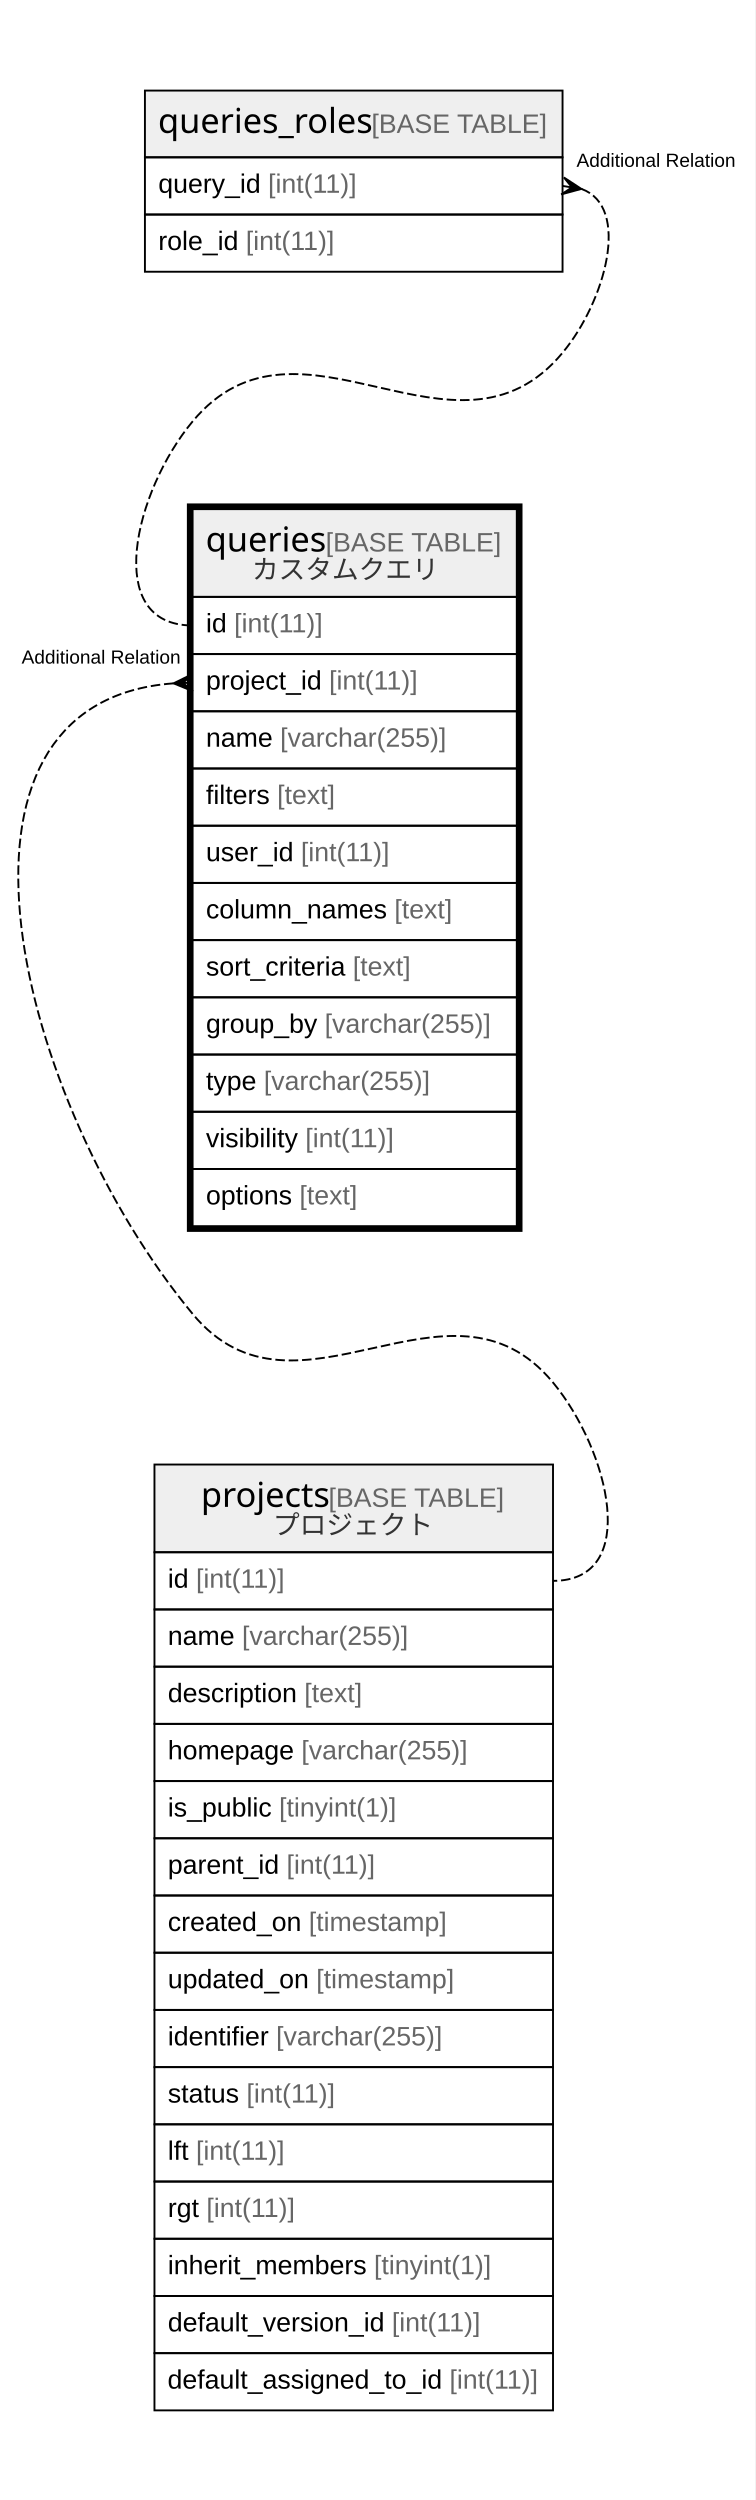
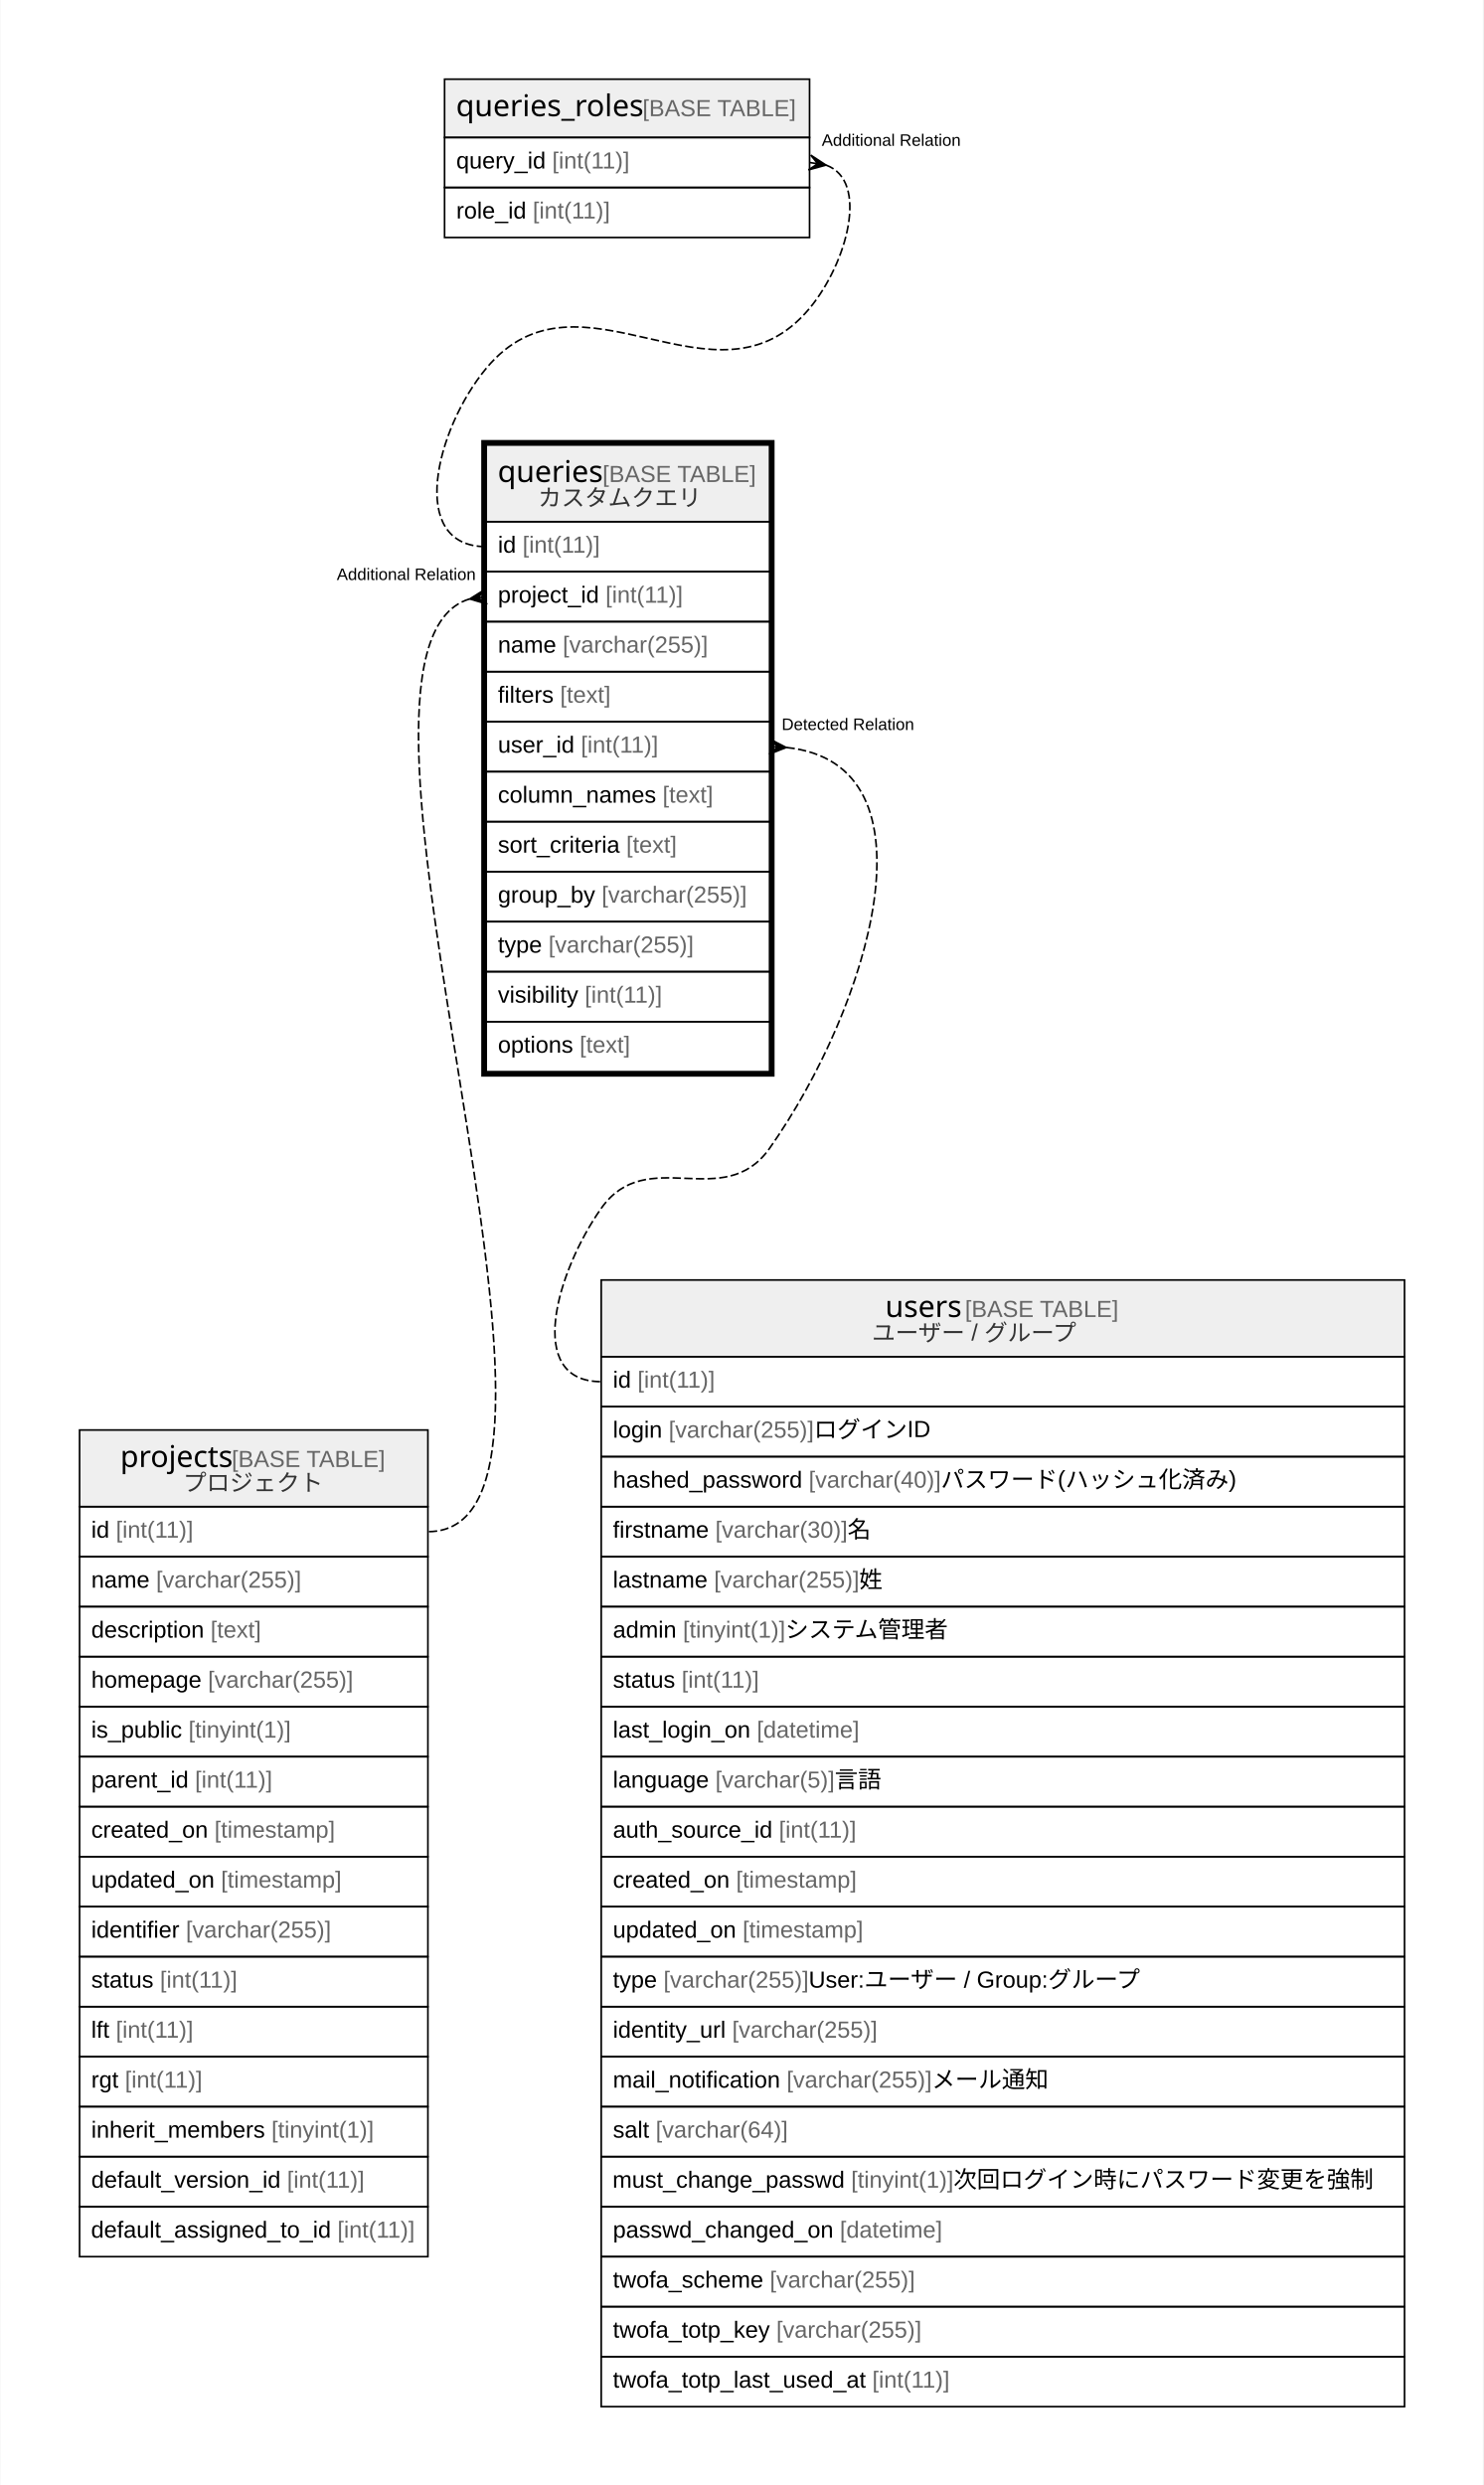
- <svg xmlns="http://www.w3.org/2000/svg" width="396pt" height="1311pt" viewBox="0.00 0.00 396.00 1311.00">
-   <g id="graph0" class="graph" transform="scale(1 1) rotate(0) translate(4 1307)">
-     <polygon fill="#ffffff" stroke="transparent" points="-4,4 -4,-1307 392,-1307 392,4 -4,4" />
+ <svg xmlns="http://www.w3.org/2000/svg" width="890pt" height="1491pt" viewBox="0.00 0.00 889.50 1491.00">
+   <g id="graph0" class="graph" transform="scale(1 1) rotate(0) translate(4 1487)">
+     <polygon fill="#ffffff" stroke="transparent" points="-4,4 -4,-1487 885.5,-1487 885.5,4 -4,4" />
    <g id="node1" class="node">
-       <polygon fill="#efefef" stroke="transparent" points="97,-994 97,-1040 267,-1040 267,-994 97,-994" />
-       <polygon fill="none" stroke="#000000" points="97,-994 97,-1040 267,-1040 267,-994 97,-994" />
-       <text text-anchor="start" x="103.868" y="-1017.8" font-family="Arial Bold" font-size="18.00" fill="#000000">queries</text>
-       <text text-anchor="start" x="162.879" y="-1017.8" font-family="Arial" font-size="14.00" fill="#000000"> </text>
-       <text text-anchor="start" x="166.769" y="-1017.8" font-family="Arial" font-size="14.00" fill="#666666">[BASE TABLE]</text>
-       <text text-anchor="start" x="128.093" y="-1003.4" font-family="Arial" font-size="14.00" fill="#333333">カスタムクエリ</text>
-       <polygon fill="none" stroke="#000000" points="97,-964 97,-994 267,-994 267,-964 97,-964" />
-       <text text-anchor="start" x="104" y="-975.4" font-family="Arial" font-size="14.00" fill="#000000">id </text>
-       <text text-anchor="start" x="118.78" y="-975.4" font-family="Arial" font-size="14.00" fill="#666666">[int(11)]</text>
-       <polygon fill="none" stroke="#000000" points="97,-934 97,-964 267,-964 267,-934 97,-934" />
-       <text text-anchor="start" x="104" y="-945.4" font-family="Arial" font-size="14.00" fill="#000000">project_id </text>
-       <text text-anchor="start" x="168.568" y="-945.4" font-family="Arial" font-size="14.00" fill="#666666">[int(11)]</text>
-       <polygon fill="none" stroke="#000000" points="97,-904 97,-934 267,-934 267,-904 97,-904" />
-       <text text-anchor="start" x="104" y="-915.4" font-family="Arial" font-size="14.00" fill="#000000">name </text>
-       <text text-anchor="start" x="142.899" y="-915.4" font-family="Arial" font-size="14.00" fill="#666666">[varchar(255)]</text>
-       <polygon fill="none" stroke="#000000" points="97,-874 97,-904 267,-904 267,-874 97,-874" />
-       <text text-anchor="start" x="104" y="-885.4" font-family="Arial" font-size="14.00" fill="#000000">filters </text>
-       <text text-anchor="start" x="141.328" y="-885.4" font-family="Arial" font-size="14.00" fill="#666666">[text]</text>
-       <polygon fill="none" stroke="#000000" points="97,-844 97,-874 267,-874 267,-844 97,-844" />
-       <text text-anchor="start" x="104" y="-855.4" font-family="Arial" font-size="14.00" fill="#000000">user_id </text>
-       <text text-anchor="start" x="153.788" y="-855.4" font-family="Arial" font-size="14.00" fill="#666666">[int(11)]</text>
-       <polygon fill="none" stroke="#000000" points="97,-814 97,-844 267,-844 267,-814 97,-814" />
-       <text text-anchor="start" x="104" y="-825.4" font-family="Arial" font-size="14.00" fill="#000000">column_names </text>
-       <text text-anchor="start" x="202.797" y="-825.4" font-family="Arial" font-size="14.00" fill="#666666">[text]</text>
-       <polygon fill="none" stroke="#000000" points="97,-784 97,-814 267,-814 267,-784 97,-784" />
-       <text text-anchor="start" x="104" y="-795.4" font-family="Arial" font-size="14.00" fill="#000000">sort_criteria </text>
-       <text text-anchor="start" x="180.997" y="-795.4" font-family="Arial" font-size="14.00" fill="#666666">[text]</text>
-       <polygon fill="none" stroke="#000000" points="97,-754 97,-784 267,-784 267,-754 97,-754" />
-       <text text-anchor="start" x="104" y="-765.4" font-family="Arial" font-size="14.00" fill="#000000">group_by </text>
-       <text text-anchor="start" x="166.247" y="-765.4" font-family="Arial" font-size="14.00" fill="#666666">[varchar(255)]</text>
-       <polygon fill="none" stroke="#000000" points="97,-724 97,-754 267,-754 267,-724 97,-724" />
-       <text text-anchor="start" x="104" y="-735.4" font-family="Arial" font-size="14.00" fill="#000000">type </text>
-       <text text-anchor="start" x="134.346" y="-735.4" font-family="Arial" font-size="14.00" fill="#666666">[varchar(255)]</text>
-       <polygon fill="none" stroke="#000000" points="97,-694 97,-724 267,-724 267,-694 97,-694" />
-       <text text-anchor="start" x="104" y="-705.4" font-family="Arial" font-size="14.00" fill="#000000">visibility </text>
-       <text text-anchor="start" x="156.097" y="-705.4" font-family="Arial" font-size="14.00" fill="#666666">[int(11)]</text>
-       <polygon fill="none" stroke="#000000" points="97,-664 97,-694 267,-694 267,-664 97,-664" />
-       <text text-anchor="start" x="104" y="-675.4" font-family="Arial" font-size="14.00" fill="#000000">options </text>
-       <text text-anchor="start" x="153.018" y="-675.4" font-family="Arial" font-size="14.00" fill="#666666">[text]</text>
-       <polygon fill="none" stroke="#000000" stroke-width="3" points="95.5,-662.5 95.5,-1041.5 268.5,-1041.5 268.5,-662.5 95.5,-662.5" />
+       <polygon fill="#efefef" stroke="transparent" points="287.5,-1174 287.5,-1220 457.5,-1220 457.5,-1174 287.5,-1174" />
+       <polygon fill="none" stroke="#000000" points="287.5,-1174 287.5,-1220 457.5,-1220 457.5,-1174 287.5,-1174" />
+       <text text-anchor="start" x="294.368" y="-1197.8" font-family="Arial Bold" font-size="18.00" fill="#000000">queries</text>
+       <text text-anchor="start" x="353.379" y="-1197.8" font-family="Arial" font-size="14.00" fill="#000000"> </text>
+       <text text-anchor="start" x="357.269" y="-1197.8" font-family="Arial" font-size="14.00" fill="#666666">[BASE TABLE]</text>
+       <text text-anchor="start" x="318.593" y="-1183.4" font-family="Arial" font-size="14.00" fill="#333333">カスタムクエリ</text>
+       <polygon fill="none" stroke="#000000" points="287.5,-1144 287.5,-1174 457.5,-1174 457.5,-1144 287.5,-1144" />
+       <text text-anchor="start" x="294.5" y="-1155.4" font-family="Arial" font-size="14.00" fill="#000000">id </text>
+       <text text-anchor="start" x="309.28" y="-1155.4" font-family="Arial" font-size="14.00" fill="#666666">[int(11)]</text>
+       <polygon fill="none" stroke="#000000" points="287.5,-1114 287.5,-1144 457.5,-1144 457.5,-1114 287.5,-1114" />
+       <text text-anchor="start" x="294.5" y="-1125.4" font-family="Arial" font-size="14.00" fill="#000000">project_id </text>
+       <text text-anchor="start" x="359.068" y="-1125.4" font-family="Arial" font-size="14.00" fill="#666666">[int(11)]</text>
+       <polygon fill="none" stroke="#000000" points="287.5,-1084 287.5,-1114 457.5,-1114 457.5,-1084 287.5,-1084" />
+       <text text-anchor="start" x="294.5" y="-1095.4" font-family="Arial" font-size="14.00" fill="#000000">name </text>
+       <text text-anchor="start" x="333.399" y="-1095.4" font-family="Arial" font-size="14.00" fill="#666666">[varchar(255)]</text>
+       <polygon fill="none" stroke="#000000" points="287.5,-1054 287.5,-1084 457.5,-1084 457.5,-1054 287.5,-1054" />
+       <text text-anchor="start" x="294.5" y="-1065.4" font-family="Arial" font-size="14.00" fill="#000000">filters </text>
+       <text text-anchor="start" x="331.828" y="-1065.4" font-family="Arial" font-size="14.00" fill="#666666">[text]</text>
+       <polygon fill="none" stroke="#000000" points="287.5,-1024 287.5,-1054 457.5,-1054 457.5,-1024 287.5,-1024" />
+       <text text-anchor="start" x="294.5" y="-1035.4" font-family="Arial" font-size="14.00" fill="#000000">user_id </text>
+       <text text-anchor="start" x="344.288" y="-1035.4" font-family="Arial" font-size="14.00" fill="#666666">[int(11)]</text>
+       <polygon fill="none" stroke="#000000" points="287.5,-994 287.5,-1024 457.5,-1024 457.5,-994 287.5,-994" />
+       <text text-anchor="start" x="294.5" y="-1005.4" font-family="Arial" font-size="14.00" fill="#000000">column_names </text>
+       <text text-anchor="start" x="393.297" y="-1005.4" font-family="Arial" font-size="14.00" fill="#666666">[text]</text>
+       <polygon fill="none" stroke="#000000" points="287.5,-964 287.5,-994 457.5,-994 457.5,-964 287.5,-964" />
+       <text text-anchor="start" x="294.5" y="-975.4" font-family="Arial" font-size="14.00" fill="#000000">sort_criteria </text>
+       <text text-anchor="start" x="371.497" y="-975.4" font-family="Arial" font-size="14.00" fill="#666666">[text]</text>
+       <polygon fill="none" stroke="#000000" points="287.5,-934 287.5,-964 457.5,-964 457.5,-934 287.5,-934" />
+       <text text-anchor="start" x="294.5" y="-945.4" font-family="Arial" font-size="14.00" fill="#000000">group_by </text>
+       <text text-anchor="start" x="356.747" y="-945.4" font-family="Arial" font-size="14.00" fill="#666666">[varchar(255)]</text>
+       <polygon fill="none" stroke="#000000" points="287.5,-904 287.5,-934 457.5,-934 457.5,-904 287.5,-904" />
+       <text text-anchor="start" x="294.5" y="-915.4" font-family="Arial" font-size="14.00" fill="#000000">type </text>
+       <text text-anchor="start" x="324.846" y="-915.4" font-family="Arial" font-size="14.00" fill="#666666">[varchar(255)]</text>
+       <polygon fill="none" stroke="#000000" points="287.5,-874 287.5,-904 457.5,-904 457.5,-874 287.5,-874" />
+       <text text-anchor="start" x="294.5" y="-885.4" font-family="Arial" font-size="14.00" fill="#000000">visibility </text>
+       <text text-anchor="start" x="346.597" y="-885.4" font-family="Arial" font-size="14.00" fill="#666666">[int(11)]</text>
+       <polygon fill="none" stroke="#000000" points="287.5,-844 287.5,-874 457.5,-874 457.5,-844 287.5,-844" />
+       <text text-anchor="start" x="294.5" y="-855.4" font-family="Arial" font-size="14.00" fill="#000000">options </text>
+       <text text-anchor="start" x="343.518" y="-855.4" font-family="Arial" font-size="14.00" fill="#666666">[text]</text>
+       <polygon fill="none" stroke="#000000" stroke-width="3" points="286,-842.5 286,-1221.5 459,-1221.5 459,-842.5 286,-842.5" />
    </g>
    <g id="node3" class="node">
-       <polygon fill="#efefef" stroke="transparent" points="77,-493 77,-539 286,-539 286,-493 77,-493" />
-       <polygon fill="none" stroke="#000000" points="77,-493 77,-539 286,-539 286,-493 77,-493" />
-       <text text-anchor="start" x="101.37" y="-516.8" font-family="Arial Bold" font-size="18.00" fill="#000000">projects</text>
-       <text text-anchor="start" x="164.377" y="-516.8" font-family="Arial" font-size="14.00" fill="#000000"> </text>
-       <text text-anchor="start" x="168.267" y="-516.8" font-family="Arial" font-size="14.00" fill="#666666">[BASE TABLE]</text>
-       <text text-anchor="start" x="139.127" y="-502.4" font-family="Arial" font-size="14.00" fill="#333333">プロジェクト</text>
-       <polygon fill="none" stroke="#000000" points="77,-463 77,-493 286,-493 286,-463 77,-463" />
-       <text text-anchor="start" x="84" y="-474.4" font-family="Arial" font-size="14.00" fill="#000000">id </text>
-       <text text-anchor="start" x="98.78" y="-474.4" font-family="Arial" font-size="14.00" fill="#666666">[int(11)]</text>
-       <polygon fill="none" stroke="#000000" points="77,-433 77,-463 286,-463 286,-433 77,-433" />
-       <text text-anchor="start" x="84" y="-444.4" font-family="Arial" font-size="14.00" fill="#000000">name </text>
-       <text text-anchor="start" x="122.899" y="-444.4" font-family="Arial" font-size="14.00" fill="#666666">[varchar(255)]</text>
-       <polygon fill="none" stroke="#000000" points="77,-403 77,-433 286,-433 286,-403 77,-403" />
-       <text text-anchor="start" x="84" y="-414.4" font-family="Arial" font-size="14.00" fill="#000000">description </text>
-       <text text-anchor="start" x="155.568" y="-414.4" font-family="Arial" font-size="14.00" fill="#666666">[text]</text>
-       <polygon fill="none" stroke="#000000" points="77,-373 77,-403 286,-403 286,-373 77,-373" />
-       <text text-anchor="start" x="84" y="-384.4" font-family="Arial" font-size="14.00" fill="#000000">homepage </text>
-       <text text-anchor="start" x="154.029" y="-384.4" font-family="Arial" font-size="14.00" fill="#666666">[varchar(255)]</text>
-       <polygon fill="none" stroke="#000000" points="77,-343 77,-373 286,-373 286,-343 77,-343" />
-       <text text-anchor="start" x="84" y="-354.4" font-family="Arial" font-size="14.00" fill="#000000">is_public </text>
-       <text text-anchor="start" x="142.341" y="-354.4" font-family="Arial" font-size="14.00" fill="#666666">[tinyint(1)]</text>
-       <polygon fill="none" stroke="#000000" points="77,-313 77,-343 286,-343 286,-313 77,-313" />
-       <text text-anchor="start" x="84" y="-324.4" font-family="Arial" font-size="14.00" fill="#000000">parent_id </text>
-       <text text-anchor="start" x="146.244" y="-324.4" font-family="Arial" font-size="14.00" fill="#666666">[int(11)]</text>
-       <polygon fill="none" stroke="#000000" points="77,-283 77,-313 286,-313 286,-283 77,-283" />
-       <text text-anchor="start" x="84" y="-294.4" font-family="Arial" font-size="14.00" fill="#000000">created_on </text>
-       <text text-anchor="start" x="157.92" y="-294.4" font-family="Arial" font-size="14.00" fill="#666666">[timestamp]</text>
-       <polygon fill="none" stroke="#000000" points="77,-253 77,-283 286,-283 286,-253 77,-253" />
-       <text text-anchor="start" x="84" y="-264.4" font-family="Arial" font-size="14.00" fill="#000000">updated_on </text>
-       <text text-anchor="start" x="161.825" y="-264.4" font-family="Arial" font-size="14.00" fill="#666666">[timestamp]</text>
-       <polygon fill="none" stroke="#000000" points="77,-223 77,-253 286,-253 286,-223 77,-223" />
-       <text text-anchor="start" x="84" y="-234.4" font-family="Arial" font-size="14.00" fill="#000000">identifier </text>
-       <text text-anchor="start" x="140.783" y="-234.4" font-family="Arial" font-size="14.00" fill="#666666">[varchar(255)]</text>
-       <polygon fill="none" stroke="#000000" points="77,-193 77,-223 286,-223 286,-193 77,-193" />
-       <text text-anchor="start" x="84" y="-204.4" font-family="Arial" font-size="14.00" fill="#000000">status </text>
-       <text text-anchor="start" x="125.237" y="-204.4" font-family="Arial" font-size="14.00" fill="#666666">[int(11)]</text>
-       <polygon fill="none" stroke="#000000" points="77,-163 77,-193 286,-193 286,-163 77,-163" />
-       <text text-anchor="start" x="84" y="-174.4" font-family="Arial" font-size="14.00" fill="#000000">lft </text>
-       <text text-anchor="start" x="98.778" y="-174.4" font-family="Arial" font-size="14.00" fill="#666666">[int(11)]</text>
-       <polygon fill="none" stroke="#000000" points="77,-133 77,-163 286,-163 286,-133 77,-133" />
-       <text text-anchor="start" x="84" y="-144.4" font-family="Arial" font-size="14.00" fill="#000000">rgt </text>
-       <text text-anchor="start" x="104.224" y="-144.4" font-family="Arial" font-size="14.00" fill="#666666">[int(11)]</text>
-       <polygon fill="none" stroke="#000000" points="77,-103 77,-133 286,-133 286,-103 77,-103" />
-       <text text-anchor="start" x="84" y="-114.4" font-family="Arial" font-size="14.00" fill="#000000">inherit_members </text>
-       <text text-anchor="start" x="192.115" y="-114.4" font-family="Arial" font-size="14.00" fill="#666666">[tinyint(1)]</text>
-       <polygon fill="none" stroke="#000000" points="77,-73 77,-103 286,-103 286,-73 77,-73" />
-       <text text-anchor="start" x="84" y="-84.4" font-family="Arial" font-size="14.00" fill="#000000">default_version_id </text>
-       <text text-anchor="start" x="201.478" y="-84.4" font-family="Arial" font-size="14.00" fill="#666666">[int(11)]</text>
-       <polygon fill="none" stroke="#000000" points="77,-43 77,-73 286,-73 286,-43 77,-43" />
-       <text text-anchor="start" x="83.857" y="-54.4" font-family="Arial" font-size="14.00" fill="#000000">default_assigned_to_id </text>
-       <text text-anchor="start" x="231.696" y="-54.4" font-family="Arial" font-size="14.00" fill="#666666">[int(11)]</text>
+       <polygon fill="#efefef" stroke="transparent" points="43.5,-583 43.5,-629 252.5,-629 252.5,-583 43.5,-583" />
+       <polygon fill="none" stroke="#000000" points="43.5,-583 43.5,-629 252.5,-629 252.5,-583 43.5,-583" />
+       <text text-anchor="start" x="67.87" y="-606.8" font-family="Arial Bold" font-size="18.00" fill="#000000">projects</text>
+       <text text-anchor="start" x="130.877" y="-606.8" font-family="Arial" font-size="14.00" fill="#000000"> </text>
+       <text text-anchor="start" x="134.767" y="-606.8" font-family="Arial" font-size="14.00" fill="#666666">[BASE TABLE]</text>
+       <text text-anchor="start" x="105.627" y="-592.4" font-family="Arial" font-size="14.00" fill="#333333">プロジェクト</text>
+       <polygon fill="none" stroke="#000000" points="43.5,-553 43.5,-583 252.5,-583 252.5,-553 43.5,-553" />
+       <text text-anchor="start" x="50.5" y="-564.4" font-family="Arial" font-size="14.00" fill="#000000">id </text>
+       <text text-anchor="start" x="65.28" y="-564.4" font-family="Arial" font-size="14.00" fill="#666666">[int(11)]</text>
+       <polygon fill="none" stroke="#000000" points="43.5,-523 43.5,-553 252.5,-553 252.5,-523 43.5,-523" />
+       <text text-anchor="start" x="50.5" y="-534.4" font-family="Arial" font-size="14.00" fill="#000000">name </text>
+       <text text-anchor="start" x="89.399" y="-534.4" font-family="Arial" font-size="14.00" fill="#666666">[varchar(255)]</text>
+       <polygon fill="none" stroke="#000000" points="43.5,-493 43.5,-523 252.5,-523 252.5,-493 43.5,-493" />
+       <text text-anchor="start" x="50.5" y="-504.4" font-family="Arial" font-size="14.00" fill="#000000">description </text>
+       <text text-anchor="start" x="122.068" y="-504.4" font-family="Arial" font-size="14.00" fill="#666666">[text]</text>
+       <polygon fill="none" stroke="#000000" points="43.5,-463 43.5,-493 252.5,-493 252.5,-463 43.5,-463" />
+       <text text-anchor="start" x="50.5" y="-474.4" font-family="Arial" font-size="14.00" fill="#000000">homepage </text>
+       <text text-anchor="start" x="120.529" y="-474.4" font-family="Arial" font-size="14.00" fill="#666666">[varchar(255)]</text>
+       <polygon fill="none" stroke="#000000" points="43.5,-433 43.5,-463 252.5,-463 252.5,-433 43.5,-433" />
+       <text text-anchor="start" x="50.5" y="-444.4" font-family="Arial" font-size="14.00" fill="#000000">is_public </text>
+       <text text-anchor="start" x="108.841" y="-444.4" font-family="Arial" font-size="14.00" fill="#666666">[tinyint(1)]</text>
+       <polygon fill="none" stroke="#000000" points="43.5,-403 43.5,-433 252.5,-433 252.5,-403 43.5,-403" />
+       <text text-anchor="start" x="50.5" y="-414.4" font-family="Arial" font-size="14.00" fill="#000000">parent_id </text>
+       <text text-anchor="start" x="112.744" y="-414.4" font-family="Arial" font-size="14.00" fill="#666666">[int(11)]</text>
+       <polygon fill="none" stroke="#000000" points="43.5,-373 43.5,-403 252.5,-403 252.5,-373 43.5,-373" />
+       <text text-anchor="start" x="50.5" y="-384.4" font-family="Arial" font-size="14.00" fill="#000000">created_on </text>
+       <text text-anchor="start" x="124.42" y="-384.4" font-family="Arial" font-size="14.00" fill="#666666">[timestamp]</text>
+       <polygon fill="none" stroke="#000000" points="43.5,-343 43.5,-373 252.5,-373 252.5,-343 43.5,-343" />
+       <text text-anchor="start" x="50.5" y="-354.4" font-family="Arial" font-size="14.00" fill="#000000">updated_on </text>
+       <text text-anchor="start" x="128.325" y="-354.4" font-family="Arial" font-size="14.00" fill="#666666">[timestamp]</text>
+       <polygon fill="none" stroke="#000000" points="43.5,-313 43.5,-343 252.5,-343 252.5,-313 43.5,-313" />
+       <text text-anchor="start" x="50.5" y="-324.4" font-family="Arial" font-size="14.00" fill="#000000">identifier </text>
+       <text text-anchor="start" x="107.283" y="-324.4" font-family="Arial" font-size="14.00" fill="#666666">[varchar(255)]</text>
+       <polygon fill="none" stroke="#000000" points="43.5,-283 43.5,-313 252.5,-313 252.5,-283 43.5,-283" />
+       <text text-anchor="start" x="50.5" y="-294.4" font-family="Arial" font-size="14.00" fill="#000000">status </text>
+       <text text-anchor="start" x="91.737" y="-294.4" font-family="Arial" font-size="14.00" fill="#666666">[int(11)]</text>
+       <polygon fill="none" stroke="#000000" points="43.5,-253 43.5,-283 252.5,-283 252.5,-253 43.5,-253" />
+       <text text-anchor="start" x="50.5" y="-264.4" font-family="Arial" font-size="14.00" fill="#000000">lft </text>
+       <text text-anchor="start" x="65.278" y="-264.4" font-family="Arial" font-size="14.00" fill="#666666">[int(11)]</text>
+       <polygon fill="none" stroke="#000000" points="43.5,-223 43.5,-253 252.5,-253 252.5,-223 43.5,-223" />
+       <text text-anchor="start" x="50.5" y="-234.4" font-family="Arial" font-size="14.00" fill="#000000">rgt </text>
+       <text text-anchor="start" x="70.724" y="-234.4" font-family="Arial" font-size="14.00" fill="#666666">[int(11)]</text>
+       <polygon fill="none" stroke="#000000" points="43.5,-193 43.5,-223 252.5,-223 252.5,-193 43.5,-193" />
+       <text text-anchor="start" x="50.5" y="-204.4" font-family="Arial" font-size="14.00" fill="#000000">inherit_members </text>
+       <text text-anchor="start" x="158.615" y="-204.4" font-family="Arial" font-size="14.00" fill="#666666">[tinyint(1)]</text>
+       <polygon fill="none" stroke="#000000" points="43.5,-163 43.5,-193 252.5,-193 252.5,-163 43.5,-163" />
+       <text text-anchor="start" x="50.5" y="-174.4" font-family="Arial" font-size="14.00" fill="#000000">default_version_id </text>
+       <text text-anchor="start" x="167.978" y="-174.4" font-family="Arial" font-size="14.00" fill="#666666">[int(11)]</text>
+       <polygon fill="none" stroke="#000000" points="43.5,-133 43.5,-163 252.5,-163 252.5,-133 43.5,-133" />
+       <text text-anchor="start" x="50.357" y="-144.4" font-family="Arial" font-size="14.00" fill="#000000">default_assigned_to_id </text>
+       <text text-anchor="start" x="198.196" y="-144.4" font-family="Arial" font-size="14.00" fill="#666666">[int(11)]</text>
    </g>
    <g id="edge2" class="edge">
-       <path fill="none" stroke="#000000" stroke-dasharray="5,2" d="M86.984,-948.645C-47.589,-938.854 5.41,-728.682 97,-618 151.515,-552.121 231.485,-647.879 286,-582 315.468,-546.389 332.222,-478 286,-478" />
-       <polygon fill="#000000" stroke="#000000" points="87.006,-948.646 96.841,-953.497 92.003,-948.823 97,-949 97,-949 97,-949 92.003,-948.823 97.159,-944.503 87.006,-948.646 87.006,-948.646" />
-       <text text-anchor="start" x="7.324" y="-959" font-family="Arial" font-size="10.00" fill="#000000">Additional Relation</text>
+       <path fill="none" stroke="#000000" stroke-dasharray="5,2" d="M277.379,-1127.584C174.886,-1096.61 373.75,-568 252.5,-568" />
+       <polygon fill="#000000" stroke="#000000" points="277.596,-1127.614 286.876,-1133.457 282.548,-1128.307 287.5,-1129 287.5,-1129 287.5,-1129 282.548,-1128.307 288.124,-1124.543 277.596,-1127.614 277.596,-1127.614" />
+       <text text-anchor="start" x="197.825" y="-1139" font-family="Arial" font-size="10.00" fill="#000000">Additional Relation</text>
+     </g>
+     <g id="node4" class="node">
+       <polygon fill="#efefef" stroke="transparent" points="356.5,-673 356.5,-719 838.5,-719 838.5,-673 356.5,-673" />
+       <polygon fill="none" stroke="#000000" points="356.5,-673 356.5,-719 838.5,-719 838.5,-673 356.5,-673" />
+       <text text-anchor="start" x="526.871" y="-696.8" font-family="Arial Bold" font-size="18.00" fill="#000000">users</text>
+       <text text-anchor="start" x="570.875" y="-696.8" font-family="Arial" font-size="14.00" fill="#000000"> </text>
+       <text text-anchor="start" x="574.766" y="-696.8" font-family="Arial" font-size="14.00" fill="#666666">[BASE TABLE]</text>
+       <text text-anchor="start" x="518.956" y="-682.4" font-family="Arial" font-size="14.00" fill="#333333">ユーザー / グループ</text>
+       <polygon fill="none" stroke="#000000" points="356.5,-643 356.5,-673 838.5,-673 838.5,-643 356.5,-643" />
+       <text text-anchor="start" x="363.5" y="-654.4" font-family="Arial" font-size="14.00" fill="#000000">id </text>
+       <text text-anchor="start" x="378.28" y="-654.4" font-family="Arial" font-size="14.00" fill="#666666">[int(11)]</text>
+       <polygon fill="none" stroke="#000000" points="356.5,-613 356.5,-643 838.5,-643 838.5,-613 356.5,-613" />
+       <text text-anchor="start" x="363.5" y="-624.4" font-family="Arial" font-size="14.00" fill="#000000">login </text>
+       <text text-anchor="start" x="396.952" y="-624.4" font-family="Arial" font-size="14.00" fill="#666666">[varchar(255)]</text>
+       <text text-anchor="start" x="484.071" y="-624.4" font-family="Arial" font-size="14.00" fill="#000000"> ログインID</text>
+       <polygon fill="none" stroke="#000000" points="356.5,-583 356.5,-613 838.5,-613 838.5,-583 356.5,-583" />
+       <text text-anchor="start" x="363.5" y="-594.4" font-family="Arial" font-size="14.00" fill="#000000">hashed_password </text>
+       <text text-anchor="start" x="480.984" y="-594.4" font-family="Arial" font-size="14.00" fill="#666666">[varchar(40)]</text>
+       <text text-anchor="start" x="560.32" y="-594.4" font-family="Arial" font-size="14.00" fill="#000000"> パスワード(ハッシュ化済み)</text>
+       <polygon fill="none" stroke="#000000" points="356.5,-553 356.5,-583 838.5,-583 838.5,-553 356.5,-553" />
+       <text text-anchor="start" x="363.5" y="-564.4" font-family="Arial" font-size="14.00" fill="#000000">firstname </text>
+       <text text-anchor="start" x="424.947" y="-564.4" font-family="Arial" font-size="14.00" fill="#666666">[varchar(30)]</text>
+       <text text-anchor="start" x="504.284" y="-564.4" font-family="Arial" font-size="14.00" fill="#000000"> 名</text>
+       <polygon fill="none" stroke="#000000" points="356.5,-523 356.5,-553 838.5,-553 838.5,-523 356.5,-523" />
+       <text text-anchor="start" x="363.5" y="-534.4" font-family="Arial" font-size="14.00" fill="#000000">lastname </text>
+       <text text-anchor="start" x="424.179" y="-534.4" font-family="Arial" font-size="14.00" fill="#666666">[varchar(255)]</text>
+       <text text-anchor="start" x="511.298" y="-534.4" font-family="Arial" font-size="14.00" fill="#000000"> 姓</text>
+       <polygon fill="none" stroke="#000000" points="356.5,-493 356.5,-523 838.5,-523 838.5,-493 356.5,-493" />
+       <text text-anchor="start" x="363.5" y="-504.4" font-family="Arial" font-size="14.00" fill="#000000">admin </text>
+       <text text-anchor="start" x="405.506" y="-504.4" font-family="Arial" font-size="14.00" fill="#666666">[tinyint(1)]</text>
+       <text text-anchor="start" x="466.95" y="-504.4" font-family="Arial" font-size="14.00" fill="#000000"> システム管理者</text>
+       <polygon fill="none" stroke="#000000" points="356.5,-463 356.5,-493 838.5,-493 838.5,-463 356.5,-463" />
+       <text text-anchor="start" x="363.5" y="-474.4" font-family="Arial" font-size="14.00" fill="#000000">status </text>
+       <text text-anchor="start" x="404.737" y="-474.4" font-family="Arial" font-size="14.00" fill="#666666">[int(11)]</text>
+       <polygon fill="none" stroke="#000000" points="356.5,-433 356.5,-463 838.5,-463 838.5,-433 356.5,-433" />
+       <text text-anchor="start" x="363.5" y="-444.4" font-family="Arial" font-size="14.00" fill="#000000">last_login_on </text>
+       <text text-anchor="start" x="449.862" y="-444.4" font-family="Arial" font-size="14.00" fill="#666666">[datetime]</text>
+       <polygon fill="none" stroke="#000000" points="356.5,-403 356.5,-433 838.5,-433 838.5,-403 356.5,-403" />
+       <text text-anchor="start" x="363.5" y="-414.4" font-family="Arial" font-size="14.00" fill="#000000">language </text>
+       <text text-anchor="start" x="424.975" y="-414.4" font-family="Arial" font-size="14.00" fill="#666666">[varchar(5)]</text>
+       <text text-anchor="start" x="496.529" y="-414.4" font-family="Arial" font-size="14.00" fill="#000000"> 言語</text>
+       <polygon fill="none" stroke="#000000" points="356.5,-373 356.5,-403 838.5,-403 838.5,-373 356.5,-373" />
+       <text text-anchor="start" x="363.5" y="-384.4" font-family="Arial" font-size="14.00" fill="#000000">auth_source_id </text>
+       <text text-anchor="start" x="463.092" y="-384.4" font-family="Arial" font-size="14.00" fill="#666666">[int(11)]</text>
+       <polygon fill="none" stroke="#000000" points="356.5,-343 356.5,-373 838.5,-373 838.5,-343 356.5,-343" />
+       <text text-anchor="start" x="363.5" y="-354.4" font-family="Arial" font-size="14.00" fill="#000000">created_on </text>
+       <text text-anchor="start" x="437.42" y="-354.4" font-family="Arial" font-size="14.00" fill="#666666">[timestamp]</text>
+       <polygon fill="none" stroke="#000000" points="356.5,-313 356.5,-343 838.5,-343 838.5,-313 356.5,-313" />
+       <text text-anchor="start" x="363.5" y="-324.4" font-family="Arial" font-size="14.00" fill="#000000">updated_on </text>
+       <text text-anchor="start" x="441.325" y="-324.4" font-family="Arial" font-size="14.00" fill="#666666">[timestamp]</text>
+       <polygon fill="none" stroke="#000000" points="356.5,-283 356.5,-313 838.5,-313 838.5,-283 356.5,-283" />
+       <text text-anchor="start" x="363.5" y="-294.4" font-family="Arial" font-size="14.00" fill="#000000">type </text>
+       <text text-anchor="start" x="393.846" y="-294.4" font-family="Arial" font-size="14.00" fill="#666666">[varchar(255)]</text>
+       <text text-anchor="start" x="480.966" y="-294.4" font-family="Arial" font-size="14.00" fill="#000000"> User:ユーザー / Group:グループ</text>
+       <polygon fill="none" stroke="#000000" points="356.5,-253 356.5,-283 838.5,-283 838.5,-253 356.5,-253" />
+       <text text-anchor="start" x="363.5" y="-264.4" font-family="Arial" font-size="14.00" fill="#000000">identity_url </text>
+       <text text-anchor="start" x="435.065" y="-264.4" font-family="Arial" font-size="14.00" fill="#666666">[varchar(255)]</text>
+       <polygon fill="none" stroke="#000000" points="356.5,-223 356.5,-253 838.5,-253 838.5,-223 356.5,-223" />
+       <text text-anchor="start" x="363.5" y="-234.4" font-family="Arial" font-size="14.00" fill="#000000">mail_notification </text>
+       <text text-anchor="start" x="467.734" y="-234.4" font-family="Arial" font-size="14.00" fill="#666666">[varchar(255)]</text>
+       <text text-anchor="start" x="554.853" y="-234.4" font-family="Arial" font-size="14.00" fill="#000000"> メール通知</text>
+       <polygon fill="none" stroke="#000000" points="356.5,-193 356.5,-223 838.5,-223 838.5,-193 356.5,-193" />
+       <text text-anchor="start" x="363.5" y="-204.4" font-family="Arial" font-size="14.00" fill="#000000">salt </text>
+       <text text-anchor="start" x="389.17" y="-204.4" font-family="Arial" font-size="14.00" fill="#666666">[varchar(64)]</text>
+       <polygon fill="none" stroke="#000000" points="356.5,-163 356.5,-193 838.5,-193 838.5,-163 356.5,-163" />
+       <text text-anchor="start" x="363.265" y="-174.4" font-family="Arial" font-size="14.00" fill="#000000">must_change_passwd </text>
+       <text text-anchor="start" x="506.422" y="-174.4" font-family="Arial" font-size="14.00" fill="#666666">[tinyint(1)]</text>
+       <text text-anchor="start" x="567.866" y="-174.4" font-family="Arial" font-size="14.00" fill="#000000"> 次回ログイン時にパスワード変更を強制</text>
+       <polygon fill="none" stroke="#000000" points="356.5,-133 356.5,-163 838.5,-163 838.5,-133 356.5,-133" />
+       <text text-anchor="start" x="363.5" y="-144.4" font-family="Arial" font-size="14.00" fill="#000000">passwd_changed_on </text>
+       <text text-anchor="start" x="499.671" y="-144.4" font-family="Arial" font-size="14.00" fill="#666666">[datetime]</text>
+       <polygon fill="none" stroke="#000000" points="356.5,-103 356.5,-133 838.5,-133 838.5,-103 356.5,-103" />
+       <text text-anchor="start" x="363.5" y="-114.4" font-family="Arial" font-size="14.00" fill="#000000">twofa_scheme </text>
+       <text text-anchor="start" x="457.635" y="-114.4" font-family="Arial" font-size="14.00" fill="#666666">[varchar(255)]</text>
+       <polygon fill="none" stroke="#000000" points="356.5,-73 356.5,-103 838.5,-103 838.5,-73 356.5,-73" />
+       <text text-anchor="start" x="363.5" y="-84.4" font-family="Arial" font-size="14.00" fill="#000000">twofa_totp_key </text>
+       <text text-anchor="start" x="461.538" y="-84.4" font-family="Arial" font-size="14.00" fill="#666666">[varchar(255)]</text>
+       <polygon fill="none" stroke="#000000" points="356.5,-43 356.5,-73 838.5,-73 838.5,-43 356.5,-43" />
+       <text text-anchor="start" x="363.5" y="-54.4" font-family="Arial" font-size="14.00" fill="#000000">twofa_totp_last_used_at </text>
+       <text text-anchor="start" x="519.121" y="-54.4" font-family="Arial" font-size="14.00" fill="#666666">[int(11)]</text>
+     </g>
+     <g id="edge3" class="edge">
+       <path fill="none" stroke="#000000" stroke-dasharray="5,2" d="M467.67,-1038.501C561.579,-1028.882 517.179,-882.629 457.5,-798 430.036,-759.055 383.964,-800.945 356.5,-762 329.862,-724.226 310.278,-658 356.5,-658" />
+       <polygon fill="#000000" stroke="#000000" points="467.488,-1038.509 457.279,-1034.505 462.494,-1038.755 457.5,-1039 457.5,-1039 457.5,-1039 462.494,-1038.755 457.721,-1043.495 467.488,-1038.509 467.488,-1038.509" />
+       <text text-anchor="start" x="464.768" y="-1049" font-family="Arial" font-size="10.00" fill="#000000">Detected Relation</text>
    </g>
    <g id="node2" class="node">
-       <polygon fill="#efefef" stroke="transparent" points="72,-1224.5 72,-1259.5 291,-1259.5 291,-1224.5 72,-1224.5" />
-       <polygon fill="none" stroke="#000000" points="72,-1224.5 72,-1259.5 291,-1259.5 291,-1224.5 72,-1224.5" />
-       <text text-anchor="start" x="78.865" y="-1237.3" font-family="Arial Bold" font-size="18.00" fill="#000000">queries_roles</text>
-       <text text-anchor="start" x="186.881" y="-1237.3" font-family="Arial" font-size="14.00" fill="#000000"> </text>
-       <text text-anchor="start" x="190.772" y="-1237.3" font-family="Arial" font-size="14.00" fill="#666666">[BASE TABLE]</text>
-       <polygon fill="none" stroke="#000000" points="72,-1194.5 72,-1224.5 291,-1224.5 291,-1194.5 72,-1194.5" />
-       <text text-anchor="start" x="79" y="-1205.9" font-family="Arial" font-size="14.00" fill="#000000">query_id </text>
-       <text text-anchor="start" x="136.571" y="-1205.9" font-family="Arial" font-size="14.00" fill="#666666">[int(11)]</text>
-       <polygon fill="none" stroke="#000000" points="72,-1164.5 72,-1194.5 291,-1194.5 291,-1164.5 72,-1164.5" />
-       <text text-anchor="start" x="79" y="-1175.9" font-family="Arial" font-size="14.00" fill="#000000">role_id </text>
-       <text text-anchor="start" x="124.895" y="-1175.9" font-family="Arial" font-size="14.00" fill="#666666">[int(11)]</text>
+       <polygon fill="#efefef" stroke="transparent" points="262.5,-1404.5 262.5,-1439.5 481.5,-1439.5 481.5,-1404.5 262.5,-1404.5" />
+       <polygon fill="none" stroke="#000000" points="262.5,-1404.5 262.5,-1439.5 481.5,-1439.5 481.5,-1404.5 262.5,-1404.5" />
+       <text text-anchor="start" x="269.365" y="-1417.3" font-family="Arial Bold" font-size="18.00" fill="#000000">queries_roles</text>
+       <text text-anchor="start" x="377.381" y="-1417.3" font-family="Arial" font-size="14.00" fill="#000000"> </text>
+       <text text-anchor="start" x="381.272" y="-1417.3" font-family="Arial" font-size="14.00" fill="#666666">[BASE TABLE]</text>
+       <polygon fill="none" stroke="#000000" points="262.5,-1374.5 262.5,-1404.5 481.5,-1404.5 481.5,-1374.5 262.5,-1374.5" />
+       <text text-anchor="start" x="269.5" y="-1385.9" font-family="Arial" font-size="14.00" fill="#000000">query_id </text>
+       <text text-anchor="start" x="327.071" y="-1385.9" font-family="Arial" font-size="14.00" fill="#666666">[int(11)]</text>
+       <polygon fill="none" stroke="#000000" points="262.5,-1344.5 262.5,-1374.5 481.5,-1374.5 481.5,-1344.5 262.5,-1344.5" />
+       <text text-anchor="start" x="269.5" y="-1355.9" font-family="Arial" font-size="14.00" fill="#000000">role_id </text>
+       <text text-anchor="start" x="315.395" y="-1355.9" font-family="Arial" font-size="14.00" fill="#666666">[int(11)]</text>
    </g>
    <g id="edge1" class="edge">
-       <path fill="none" stroke="#000000" stroke-dasharray="5,2" d="M300.918,-1207.931C327.046,-1198.514 313.436,-1148.982 291,-1122 234.932,-1054.571 153.068,-1153.429 97,-1086 66.595,-1049.434 49.444,-979 97,-979" />
-       <polygon fill="#000000" stroke="#000000" points="300.877,-1207.938 290.297,-1205.055 295.939,-1208.719 291,-1209.5 291,-1209.5 291,-1209.5 295.939,-1208.719 291.703,-1213.945 300.877,-1207.938 300.877,-1207.938" />
-       <text text-anchor="start" x="298.325" y="-1219.5" font-family="Arial" font-size="10.00" fill="#000000">Additional Relation</text>
+       <path fill="none" stroke="#000000" stroke-dasharray="5,2" d="M491.418,-1387.931C517.546,-1378.514 503.936,-1328.982 481.5,-1302 425.432,-1234.571 343.568,-1333.429 287.5,-1266 257.095,-1229.434 239.944,-1159 287.5,-1159" />
+       <polygon fill="#000000" stroke="#000000" points="491.377,-1387.938 480.797,-1385.055 486.439,-1388.719 481.5,-1389.5 481.5,-1389.5 481.5,-1389.5 486.439,-1388.719 482.203,-1393.945 491.377,-1387.938 491.377,-1387.938" />
+       <text text-anchor="start" x="488.825" y="-1399.5" font-family="Arial" font-size="10.00" fill="#000000">Additional Relation</text>
    </g>
  </g>
</svg>
